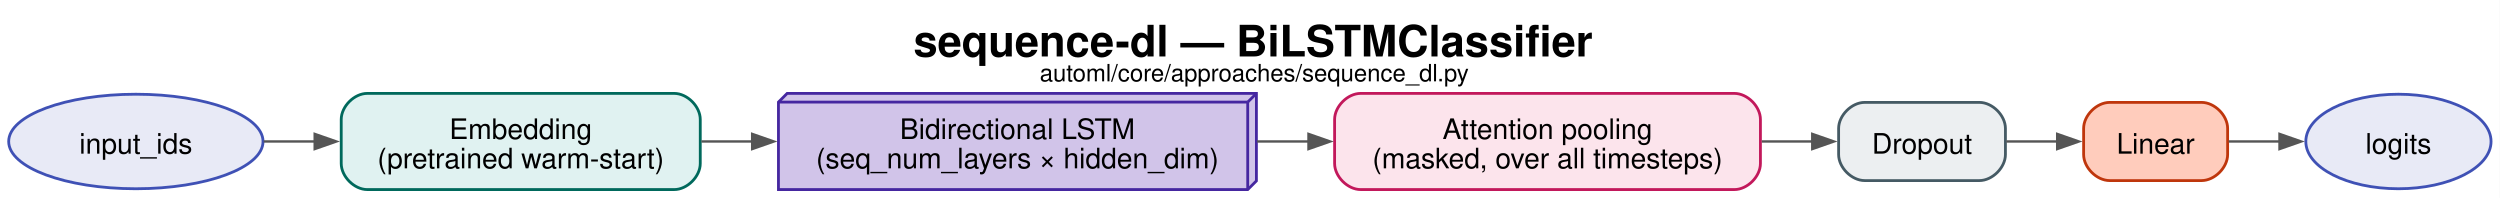
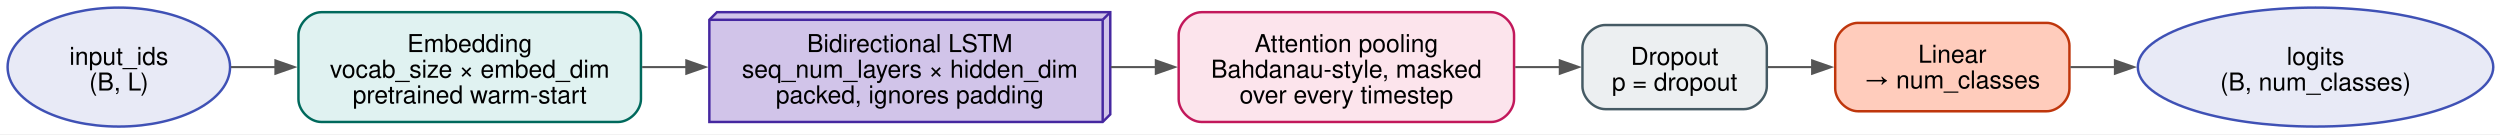
- <svg xmlns="http://www.w3.org/2000/svg" width="1151pt" height="91pt" viewBox="0.00 0.00 1151.00 91.00">
-   <g id="graph0" class="graph" transform="scale(1 1) rotate(0) translate(4 87.28)">
-     <polygon fill="white" stroke="none" points="-4,4 -4,-87.28 1146.87,-87.28 1146.87,4 -4,4" />
-     <text xml:space="preserve" text-anchor="start" x="416.56" y="-61.28" font-family="Helvetica,sans-Serif" font-weight="bold" font-size="20.00">sequence-dl — BiLSTMClassifier</text>
-     <text xml:space="preserve" text-anchor="start" x="474.69" y="-49.83" font-family="Helvetica,sans-Serif" font-size="11.00">automl/core/approaches/sequence_dl.py</text>
+ <svg xmlns="http://www.w3.org/2000/svg" width="1316pt" height="71pt" viewBox="0.00 0.00 1316.00 71.00">
+   <g id="graph0" class="graph" transform="scale(1 1) rotate(0) translate(4 66.62)">
+     <polygon fill="white" stroke="none" points="-4,4 -4,-66.62 1312.45,-66.62 1312.45,4 -4,4" />
    <g id="node1" class="node">
-       <ellipse fill="#e8eaf6" stroke="#3f51b5" stroke-width="1.3" cx="58.55" cy="-22.14" rx="58.55" ry="21.76" />
-       <text xml:space="preserve" text-anchor="middle" x="58.55" y="-16.54" font-family="Helvetica,sans-Serif" font-size="13.00">input_ids</text>
+       <ellipse fill="#e8eaf6" stroke="#3f51b5" stroke-width="1.3" cx="58.55" cy="-31.31" rx="58.55" ry="31.31" />
+       <text xml:space="preserve" text-anchor="middle" x="58.55" y="-32.46" font-family="Helvetica,sans-Serif" font-size="13.00">input_ids</text>
+       <text xml:space="preserve" text-anchor="middle" x="58.55" y="-18.96" font-family="Helvetica,sans-Serif" font-size="13.00">(B, L)</text>
    </g>
    <g id="node2" class="node">
-       <path fill="#e0f2f1" stroke="#00695c" stroke-width="1.3" d="M306.4,-44.28C306.4,-44.28 165.1,-44.28 165.1,-44.28 159.1,-44.28 153.1,-38.28 153.1,-32.28 153.1,-32.28 153.1,-12 153.1,-12 153.1,-6 159.1,0 165.1,0 165.1,0 306.4,0 306.4,0 312.4,0 318.4,-6 318.4,-12 318.4,-12 318.4,-32.28 318.4,-32.28 318.4,-38.28 312.4,-44.28 306.4,-44.28" />
-       <text xml:space="preserve" text-anchor="middle" x="235.75" y="-23.29" font-family="Helvetica,sans-Serif" font-size="13.00">Embedding</text>
-       <text xml:space="preserve" text-anchor="middle" x="235.75" y="-9.79" font-family="Helvetica,sans-Serif" font-size="13.00">(pretrained warm-start)</text>
+       <path fill="#e0f2f1" stroke="#00695c" stroke-width="1.3" d="M321.4,-60.2C321.4,-60.2 165.1,-60.2 165.1,-60.2 159.1,-60.2 153.1,-54.2 153.1,-48.2 153.1,-48.2 153.1,-14.42 153.1,-14.42 153.1,-8.42 159.1,-2.42 165.1,-2.42 165.1,-2.42 321.4,-2.42 321.4,-2.42 327.4,-2.42 333.4,-8.42 333.4,-14.42 333.4,-14.42 333.4,-48.2 333.4,-48.2 333.4,-54.2 327.4,-60.2 321.4,-60.2" />
+       <text xml:space="preserve" text-anchor="middle" x="243.25" y="-39.21" font-family="Helvetica,sans-Serif" font-size="13.00">Embedding</text>
+       <text xml:space="preserve" text-anchor="middle" x="243.25" y="-25.71" font-family="Helvetica,sans-Serif" font-size="13.00">vocab_size × embed_dim</text>
+       <text xml:space="preserve" text-anchor="middle" x="243.25" y="-12.21" font-family="Helvetica,sans-Serif" font-size="13.00">pretrained warm-start</text>
    </g>
    <g id="edge1" class="edge">
-       <path fill="none" stroke="#555555" stroke-width="1.1" d="M117.4,-22.14C125.06,-22.14 133.05,-22.14 141.12,-22.14" />
-       <polygon fill="#555555" stroke="#555555" stroke-width="1.1" points="140.88,-25.64 150.88,-22.14 140.88,-18.64 140.88,-25.64" />
+       <path fill="none" stroke="#555555" stroke-width="1.1" d="M117.61,-31.31C125.21,-31.31 133.16,-31.31 141.22,-31.31" />
+       <polygon fill="#555555" stroke="#555555" stroke-width="1.1" points="140.98,-34.81 150.98,-31.31 140.98,-27.81 140.98,-34.81" />
    </g>
    <g id="node3" class="node">
-       <polygon fill="#d1c4e9" stroke="#4527a0" stroke-width="1.3" points="574.45,-44.28 358.4,-44.28 354.4,-40.28 354.4,0 570.45,0 574.45,-4 574.45,-44.28" />
-       <polyline fill="none" stroke="#4527a0" stroke-width="1.3" points="570.45,-40.28 354.4,-40.28" />
-       <polyline fill="none" stroke="#4527a0" stroke-width="1.3" points="570.45,-40.28 570.45,0" />
-       <polyline fill="none" stroke="#4527a0" stroke-width="1.3" points="570.45,-40.28 574.45,-44.28" />
-       <text xml:space="preserve" text-anchor="middle" x="464.42" y="-23.29" font-family="Helvetica,sans-Serif" font-size="13.00">Bidirectional LSTM</text>
-       <text xml:space="preserve" text-anchor="middle" x="464.42" y="-9.79" font-family="Helvetica,sans-Serif" font-size="13.00">(seq_num_layers × hidden_dim)</text>
+       <polygon fill="#d1c4e9" stroke="#4527a0" stroke-width="1.3" points="580.45,-60.2 373.4,-60.2 369.4,-56.2 369.4,-2.42 576.45,-2.42 580.45,-6.42 580.45,-60.2" />
+       <polyline fill="none" stroke="#4527a0" stroke-width="1.3" points="576.45,-56.2 369.4,-56.2" />
+       <polyline fill="none" stroke="#4527a0" stroke-width="1.3" points="576.45,-56.2 576.45,-2.42" />
+       <polyline fill="none" stroke="#4527a0" stroke-width="1.3" points="576.45,-56.2 580.45,-60.2" />
+       <text xml:space="preserve" text-anchor="middle" x="474.92" y="-39.21" font-family="Helvetica,sans-Serif" font-size="13.00">Bidirectional LSTM</text>
+       <text xml:space="preserve" text-anchor="middle" x="474.92" y="-25.71" font-family="Helvetica,sans-Serif" font-size="13.00">seq_num_layers × hidden_dim</text>
+       <text xml:space="preserve" text-anchor="middle" x="474.92" y="-12.21" font-family="Helvetica,sans-Serif" font-size="13.00">packed, ignores padding</text>
    </g>
    <g id="edge2" class="edge">
-       <path fill="none" stroke="#555555" stroke-width="1.1" d="M318.9,-22.14C326.56,-22.14 334.43,-22.14 342.35,-22.14" />
-       <polygon fill="#555555" stroke="#555555" stroke-width="1.1" points="342.3,-25.64 352.3,-22.14 342.3,-18.64 342.3,-25.64" />
+       <path fill="none" stroke="#555555" stroke-width="1.1" d="M334.03,-31.31C341.72,-31.31 349.57,-31.31 357.43,-31.31" />
+       <polygon fill="#555555" stroke="#555555" stroke-width="1.1" points="357.28,-34.81 367.28,-31.31 357.28,-27.81 357.28,-34.81" />
    </g>
    <g id="node4" class="node">
-       <path fill="#fce4ec" stroke="#c2185b" stroke-width="1.3" d="M794.5,-44.28C794.5,-44.28 622.45,-44.28 622.45,-44.28 616.45,-44.28 610.45,-38.28 610.45,-32.28 610.45,-32.28 610.45,-12 610.45,-12 610.45,-6 616.45,0 622.45,0 622.45,0 794.5,0 794.5,0 800.5,0 806.5,-6 806.5,-12 806.5,-12 806.5,-32.28 806.5,-32.28 806.5,-38.28 800.5,-44.28 794.5,-44.28" />
-       <text xml:space="preserve" text-anchor="middle" x="708.47" y="-23.29" font-family="Helvetica,sans-Serif" font-size="13.00">Attention pooling</text>
-       <text xml:space="preserve" text-anchor="middle" x="708.47" y="-9.79" font-family="Helvetica,sans-Serif" font-size="13.00">(masked, over all timesteps)</text>
+       <path fill="#fce4ec" stroke="#c2185b" stroke-width="1.3" d="M781,-60.2C781,-60.2 628.45,-60.2 628.45,-60.2 622.45,-60.2 616.45,-54.2 616.45,-48.2 616.45,-48.2 616.45,-14.42 616.45,-14.42 616.45,-8.42 622.45,-2.42 628.45,-2.42 628.45,-2.42 781,-2.42 781,-2.42 787,-2.42 793,-8.42 793,-14.42 793,-14.42 793,-48.2 793,-48.2 793,-54.2 787,-60.2 781,-60.2" />
+       <text xml:space="preserve" text-anchor="middle" x="704.72" y="-39.21" font-family="Helvetica,sans-Serif" font-size="13.00">Attention pooling</text>
+       <text xml:space="preserve" text-anchor="middle" x="704.72" y="-25.71" font-family="Helvetica,sans-Serif" font-size="13.00">Bahdanau-style, masked</text>
+       <text xml:space="preserve" text-anchor="middle" x="704.72" y="-12.21" font-family="Helvetica,sans-Serif" font-size="13.00">over every timestep</text>
    </g>
    <g id="edge3" class="edge">
-       <path fill="none" stroke="#555555" stroke-width="1.1" d="M574.76,-22.14C582.67,-22.14 590.65,-22.14 598.56,-22.14" />
-       <polygon fill="#555555" stroke="#555555" stroke-width="1.1" points="598.42,-25.64 608.42,-22.14 598.42,-18.64 598.42,-25.64" />
+       <path fill="none" stroke="#555555" stroke-width="1.1" d="M580.82,-31.31C588.74,-31.31 596.73,-31.31 604.61,-31.31" />
+       <polygon fill="#555555" stroke="#555555" stroke-width="1.1" points="604.42,-34.81 614.42,-31.31 604.42,-27.81 604.42,-34.81" />
    </g>
    <g id="node5" class="node">
-       <path fill="#eceff1" stroke="#455a64" stroke-width="1.3" d="M907.3,-40.14C907.3,-40.14 854.5,-40.14 854.5,-40.14 848.5,-40.14 842.5,-34.14 842.5,-28.14 842.5,-28.14 842.5,-16.14 842.5,-16.14 842.5,-10.14 848.5,-4.14 854.5,-4.14 854.5,-4.14 907.3,-4.14 907.3,-4.14 913.3,-4.14 919.3,-10.14 919.3,-16.14 919.3,-16.14 919.3,-28.14 919.3,-28.14 919.3,-34.14 913.3,-40.14 907.3,-40.14" />
-       <text xml:space="preserve" text-anchor="middle" x="880.9" y="-16.54" font-family="Helvetica,sans-Serif" font-size="13.00">Dropout</text>
+       <path fill="#eceff1" stroke="#455a64" stroke-width="1.3" d="M914.05,-53.45C914.05,-53.45 841,-53.45 841,-53.45 835,-53.45 829,-47.45 829,-41.45 829,-41.45 829,-21.17 829,-21.17 829,-15.17 835,-9.17 841,-9.17 841,-9.17 914.05,-9.17 914.05,-9.17 920.05,-9.17 926.05,-15.17 926.05,-21.17 926.05,-21.17 926.05,-41.45 926.05,-41.45 926.05,-47.45 920.05,-53.45 914.05,-53.45" />
+       <text xml:space="preserve" text-anchor="middle" x="877.52" y="-32.46" font-family="Helvetica,sans-Serif" font-size="13.00">Dropout</text>
+       <text xml:space="preserve" text-anchor="middle" x="877.52" y="-18.96" font-family="Helvetica,sans-Serif" font-size="13.00">p = dropout</text>
    </g>
    <g id="edge4" class="edge">
-       <path fill="none" stroke="#555555" stroke-width="1.1" d="M807.13,-22.14C815.13,-22.14 822.99,-22.14 830.4,-22.14" />
-       <polygon fill="#555555" stroke="#555555" stroke-width="1.1" points="830.36,-25.64 840.36,-22.14 830.36,-18.64 830.36,-25.64" />
+       <path fill="none" stroke="#555555" stroke-width="1.1" d="M793.62,-31.31C801.56,-31.31 809.47,-31.31 817.08,-31.31" />
+       <polygon fill="#555555" stroke="#555555" stroke-width="1.1" points="817.08,-34.81 827.08,-31.31 817.08,-27.81 817.08,-34.81" />
    </g>
    <g id="node6" class="node">
-       <path fill="#ffccbc" stroke="#bf360c" stroke-width="1.3" d="M1009.6,-40.14C1009.6,-40.14 967.3,-40.14 967.3,-40.14 961.3,-40.14 955.3,-34.14 955.3,-28.14 955.3,-28.14 955.3,-16.14 955.3,-16.14 955.3,-10.14 961.3,-4.14 967.3,-4.14 967.3,-4.14 1009.6,-4.14 1009.6,-4.14 1015.6,-4.14 1021.6,-10.14 1021.6,-16.14 1021.6,-16.14 1021.6,-28.14 1021.6,-28.14 1021.6,-34.14 1015.6,-40.14 1009.6,-40.14" />
-       <text xml:space="preserve" text-anchor="middle" x="988.45" y="-16.54" font-family="Helvetica,sans-Serif" font-size="13.00">Linear</text>
+       <path fill="#ffccbc" stroke="#bf360c" stroke-width="1.3" d="M1073.35,-54.58C1073.35,-54.58 974.05,-54.58 974.05,-54.58 968.05,-54.58 962.05,-48.58 962.05,-42.58 962.05,-42.58 962.05,-20.05 962.05,-20.05 962.05,-14.05 968.05,-8.05 974.05,-8.05 974.05,-8.05 1073.35,-8.05 1073.35,-8.05 1079.35,-8.05 1085.35,-14.05 1085.35,-20.05 1085.35,-20.05 1085.35,-42.58 1085.35,-42.58 1085.35,-48.58 1079.35,-54.58 1073.35,-54.58" />
+       <text xml:space="preserve" text-anchor="middle" x="1023.7" y="-33.59" font-family="Helvetica,sans-Serif" font-size="13.00">Linear</text>
+       <text xml:space="preserve" text-anchor="middle" x="1023.7" y="-20.09" font-family="Helvetica,sans-Serif" font-size="13.00">→ num_classes</text>
    </g>
    <g id="edge5" class="edge">
-       <path fill="none" stroke="#555555" stroke-width="1.1" d="M919.7,-22.14C927.33,-22.14 935.4,-22.14 943.22,-22.14" />
-       <polygon fill="#555555" stroke="#555555" stroke-width="1.1" points="943.13,-25.64 953.13,-22.14 943.13,-18.64 943.13,-25.64" />
+       <path fill="none" stroke="#555555" stroke-width="1.1" d="M926.53,-31.31C934.07,-31.31 942.01,-31.31 949.95,-31.31" />
+       <polygon fill="#555555" stroke="#555555" stroke-width="1.1" points="949.9,-34.81 959.9,-31.31 949.9,-27.81 949.9,-34.81" />
    </g>
    <g id="node7" class="node">
-       <ellipse fill="#e8eaf6" stroke="#3f51b5" stroke-width="1.3" cx="1100.24" cy="-22.14" rx="42.64" ry="21.76" />
-       <text xml:space="preserve" text-anchor="middle" x="1100.24" y="-16.54" font-family="Helvetica,sans-Serif" font-size="13.00">logits</text>
+       <ellipse fill="#e8eaf6" stroke="#3f51b5" stroke-width="1.3" cx="1214.9" cy="-31.31" rx="93.55" ry="31.31" />
+       <text xml:space="preserve" text-anchor="middle" x="1214.9" y="-32.46" font-family="Helvetica,sans-Serif" font-size="13.00">logits</text>
+       <text xml:space="preserve" text-anchor="middle" x="1214.9" y="-18.96" font-family="Helvetica,sans-Serif" font-size="13.00">(B, num_classes)</text>
    </g>
    <g id="edge6" class="edge">
-       <path fill="none" stroke="#555555" stroke-width="1.1" d="M1022.09,-22.14C1029.48,-22.14 1037.52,-22.14 1045.52,-22.14" />
-       <polygon fill="#555555" stroke="#555555" stroke-width="1.1" points="1045.48,-25.64 1055.48,-22.14 1045.48,-18.64 1045.48,-25.64" />
+       <path fill="none" stroke="#555555" stroke-width="1.1" d="M1085.86,-31.31C1093.5,-31.31 1101.46,-31.31 1109.52,-31.31" />
+       <polygon fill="#555555" stroke="#555555" stroke-width="1.1" points="1109.29,-34.81 1119.29,-31.31 1109.29,-27.81 1109.29,-34.81" />
    </g>
  </g>
</svg>
